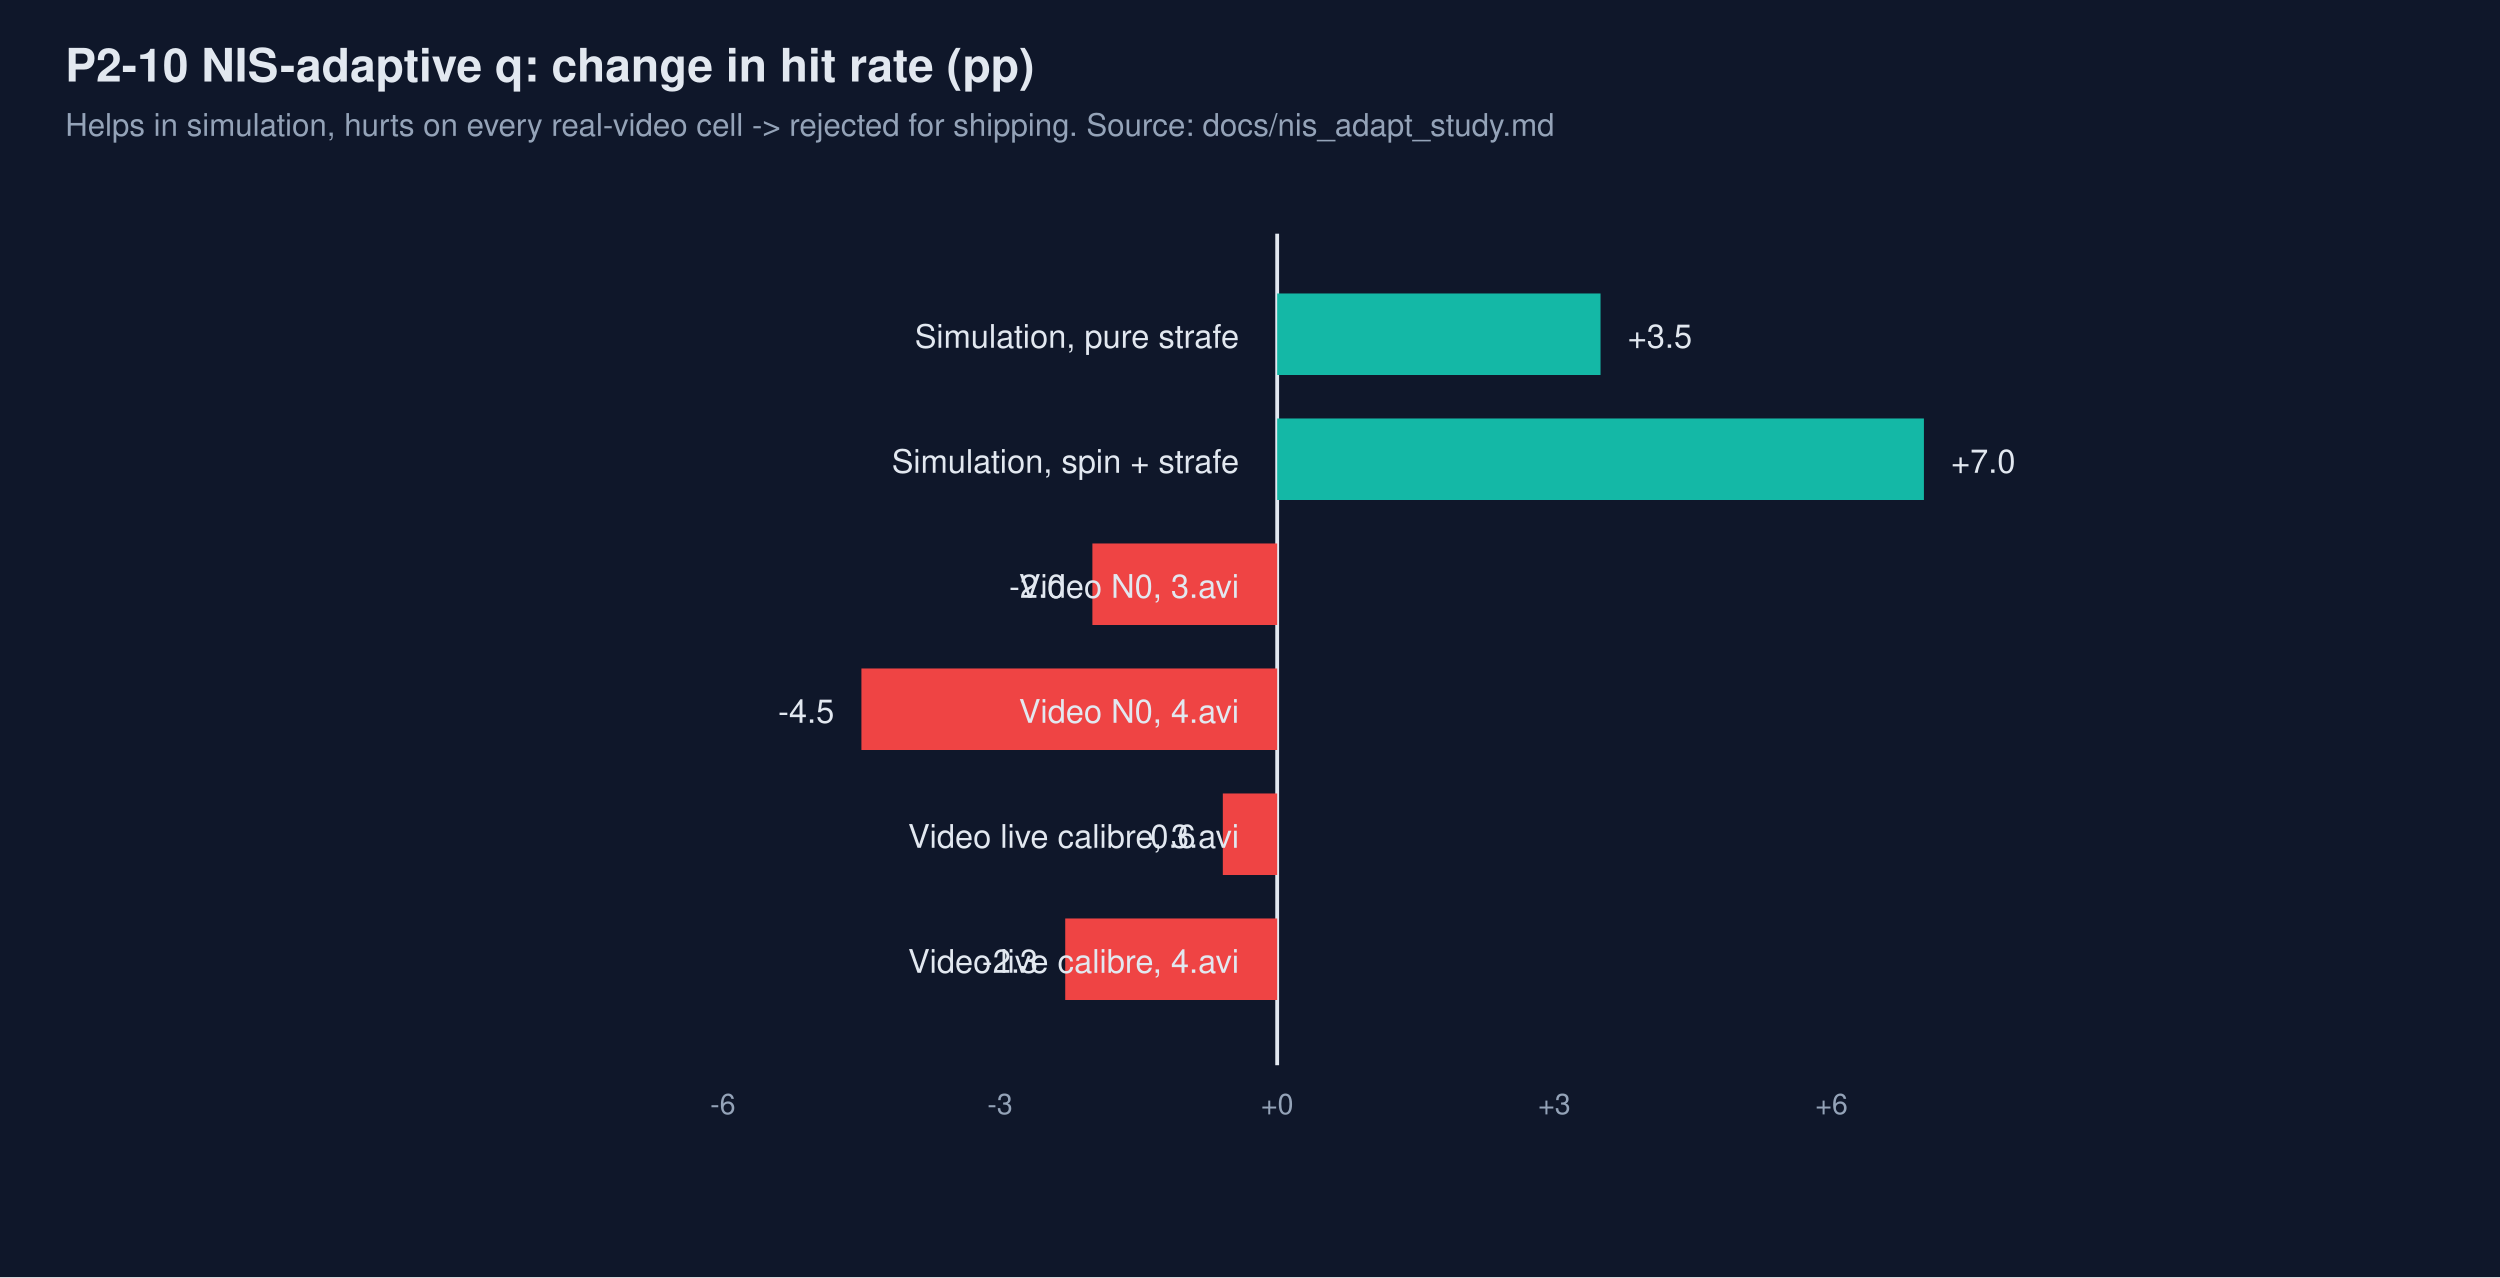
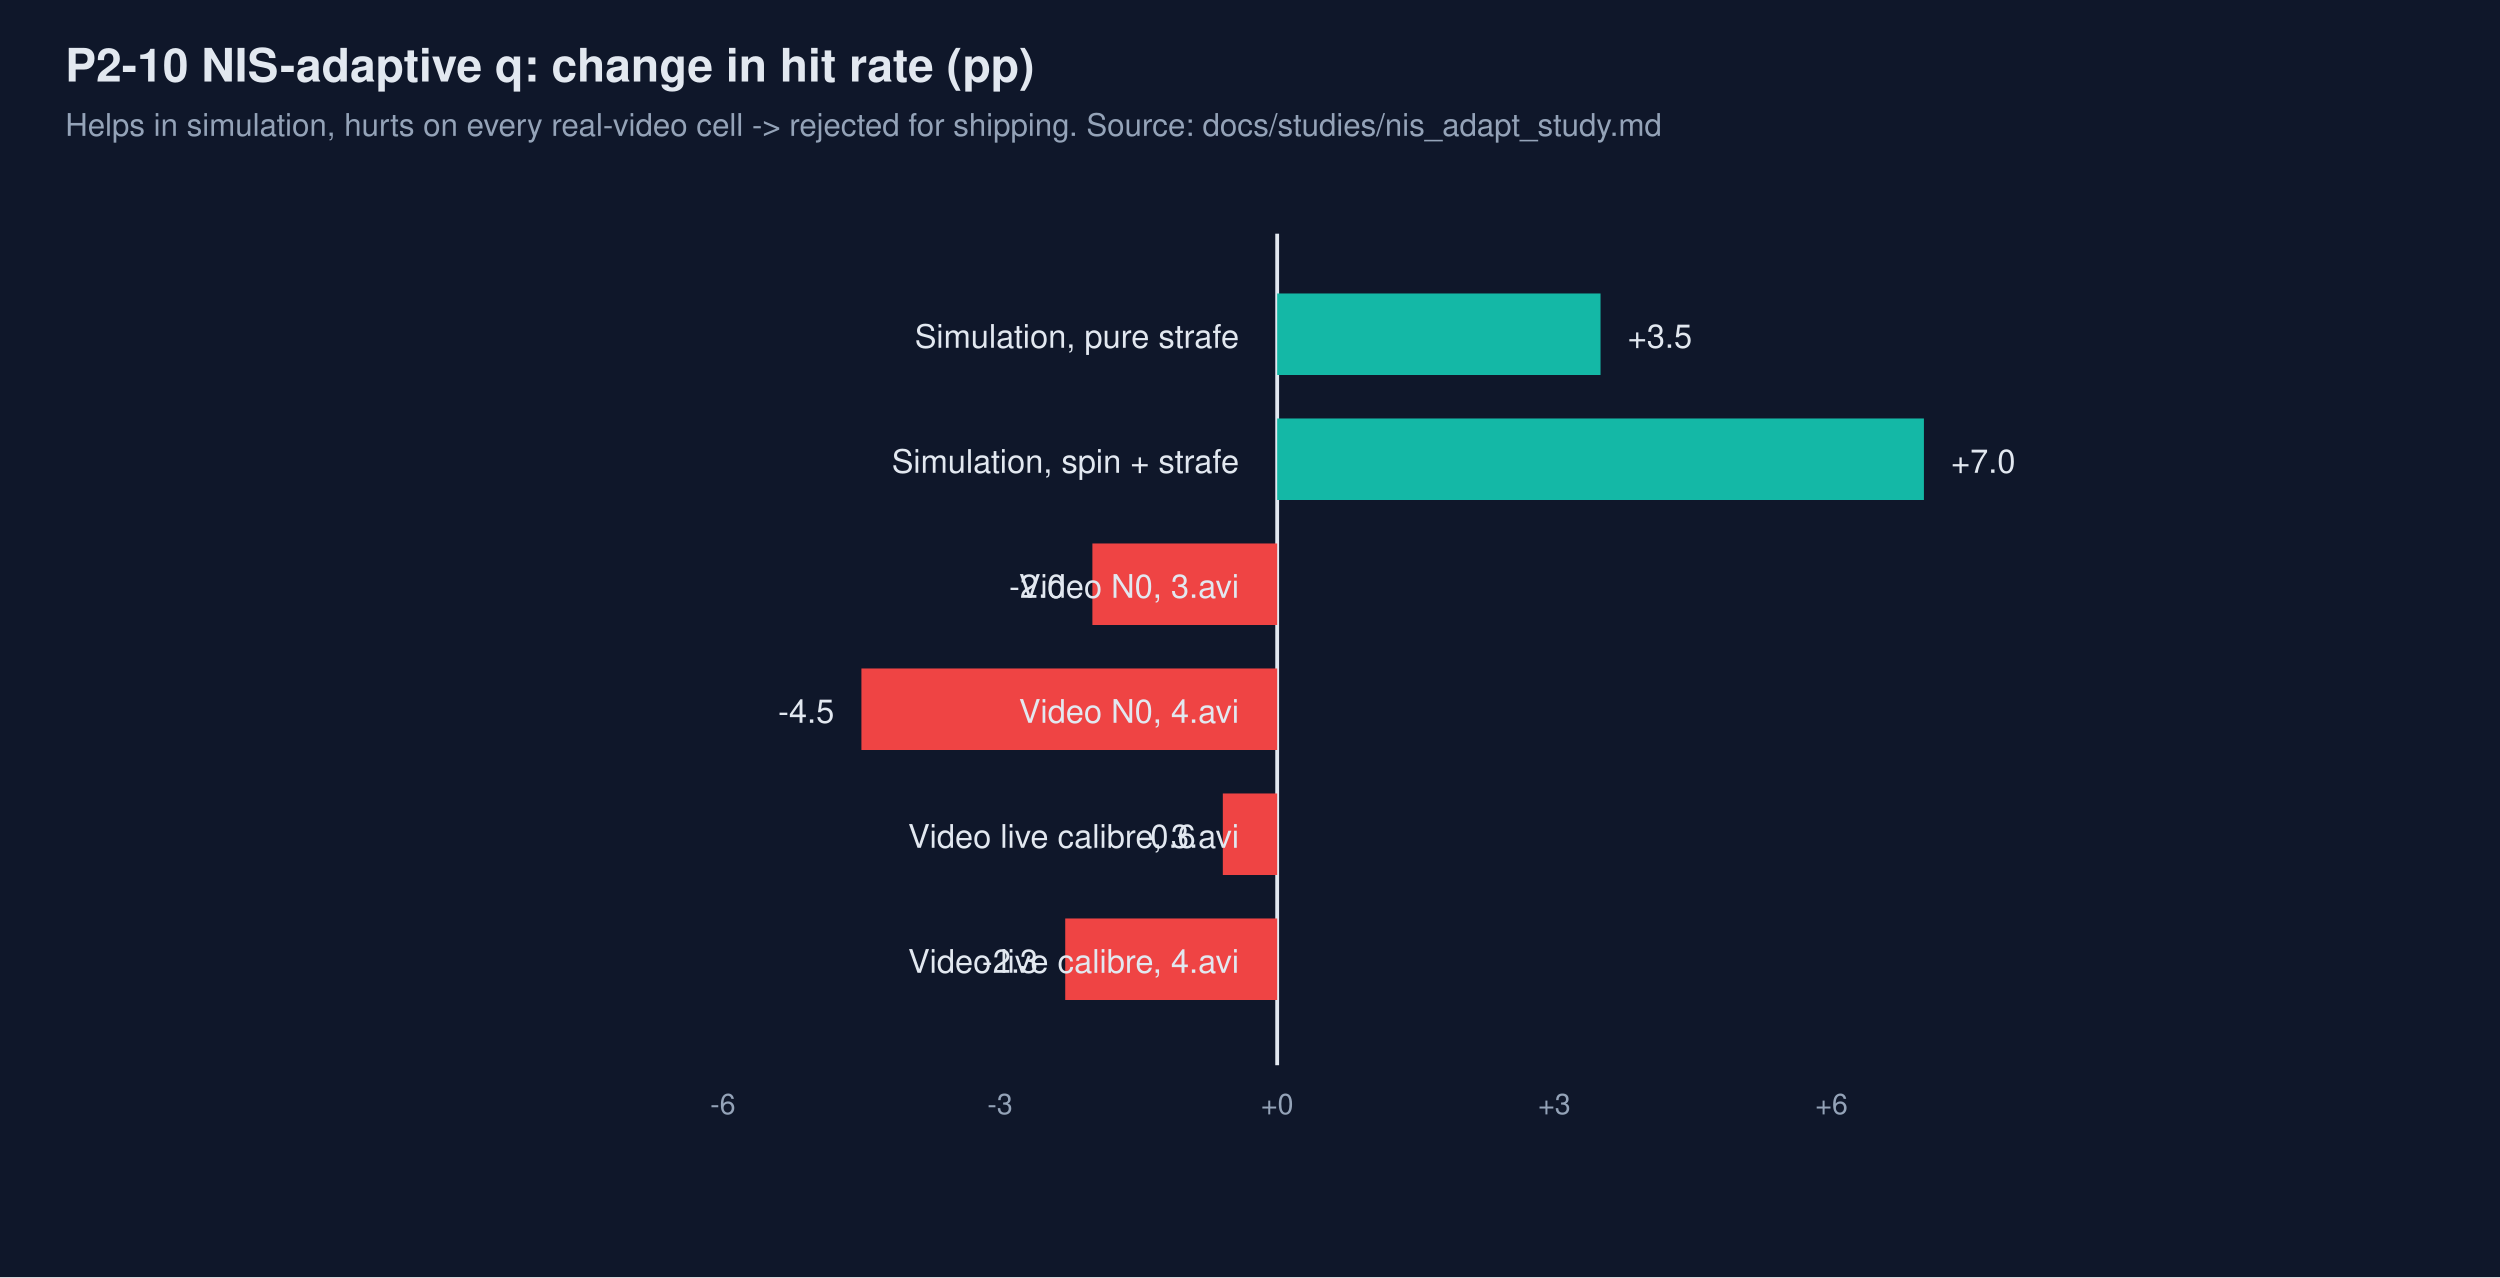
<svg xmlns="http://www.w3.org/2000/svg" width="920" height="470" viewBox="0 0 920 470" font-family="'Segoe UI', Helvetica, Arial, sans-serif">
  <rect width="920" height="470" fill="#0f172a" />
  <text x="24" y="30" font-size="17" font-weight="bold" fill="#e2e8f0">P2-10 NIS-adaptive q: change in hit rate (pp)</text>
-   <text x="24" y="50" font-size="11.5" fill="#94a3b8">Helps in simulation, hurts on every real-video cell -&gt; rejected for shipping. Source: docs/nis_adapt_study.md</text>
+   <text x="24" y="50" font-size="11.5" fill="#94a3b8">Helps in simulation, hurts on every real-video cell -&gt; rejected for shipping. Source: docs/studies/nis_adapt_study.md</text>
  <line x1="470" y1="86" x2="470" y2="392" stroke="#e2e8f0" stroke-width="1.4" />
  <text x="266.0" y="410" font-size="10.5" text-anchor="middle" fill="#94a3b8">-6</text>
  <text x="368.0" y="410" font-size="10.5" text-anchor="middle" fill="#94a3b8">-3</text>
  <text x="470.0" y="410" font-size="10.5" text-anchor="middle" fill="#94a3b8">+0</text>
  <text x="572.0" y="410" font-size="10.5" text-anchor="middle" fill="#94a3b8">+3</text>
  <text x="674.0" y="410" font-size="10.5" text-anchor="middle" fill="#94a3b8">+6</text>
  <rect x="470" y="108" width="119" height="30" fill="#14b8a6" />
  <text x="456" y="128" font-size="12" text-anchor="end" fill="#e2e8f0">Simulation, pure strafe</text>
  <text x="599" y="128" font-size="12" text-anchor="start" fill="#e2e8f0">+3.5</text>
  <rect x="470" y="154" width="238" height="30" fill="#14b8a6" />
  <text x="456" y="174" font-size="12" text-anchor="end" fill="#e2e8f0">Simulation, spin + strafe</text>
  <text x="718" y="174" font-size="12" text-anchor="start" fill="#e2e8f0">+7.0</text>
  <rect x="402" y="200" width="68" height="30" fill="#ef4444" />
  <text x="456" y="220" font-size="12" text-anchor="end" fill="#e2e8f0">Video N0, 3.avi</text>
  <text x="392" y="220" font-size="12" text-anchor="end" fill="#e2e8f0">-2.0</text>
  <rect x="317" y="246" width="153" height="30" fill="#ef4444" />
  <text x="456" y="266" font-size="12" text-anchor="end" fill="#e2e8f0">Video N0, 4.avi</text>
  <text x="307" y="266" font-size="12" text-anchor="end" fill="#e2e8f0">-4.5</text>
  <rect x="450" y="292" width="20" height="30" fill="#ef4444" />
  <text x="456" y="312" font-size="12" text-anchor="end" fill="#e2e8f0">Video live calibre, 3.avi</text>
  <text x="440" y="312" font-size="12" text-anchor="end" fill="#e2e8f0">-0.6</text>
  <rect x="392" y="338" width="78" height="30" fill="#ef4444" />
  <text x="456" y="358" font-size="12" text-anchor="end" fill="#e2e8f0">Video live calibre, 4.avi</text>
  <text x="382" y="358" font-size="12" text-anchor="end" fill="#e2e8f0">-2.3</text>
</svg>
